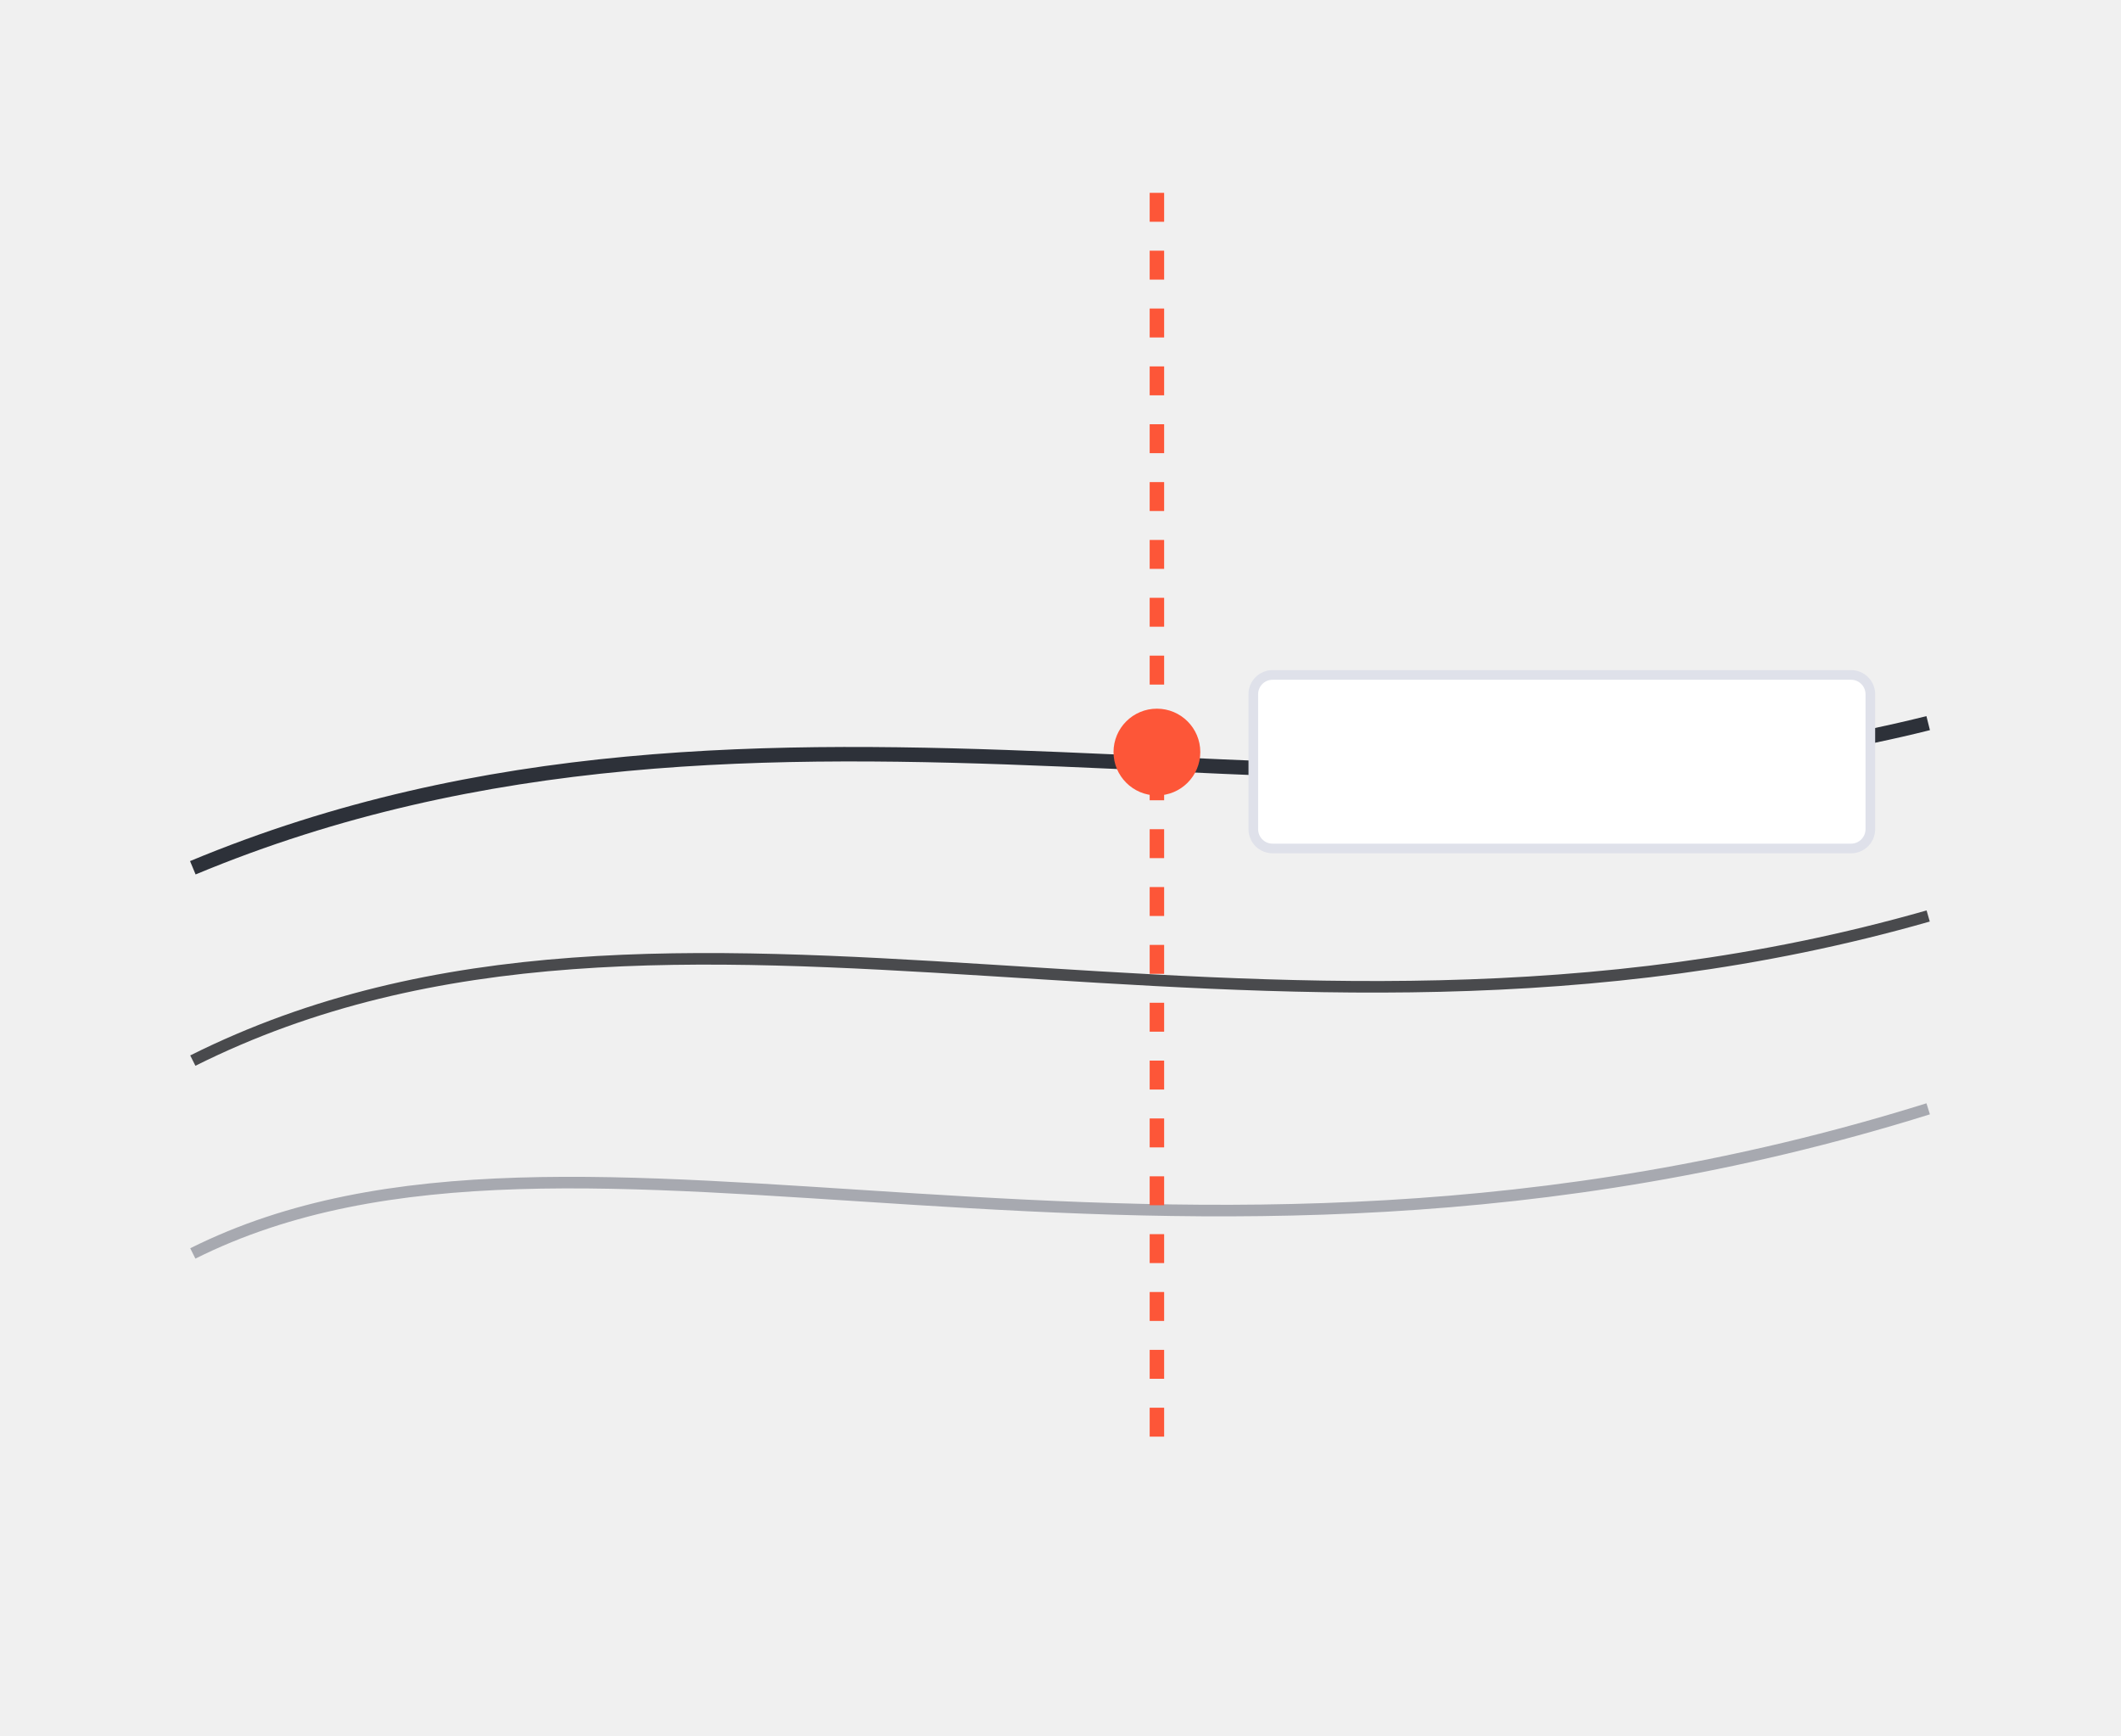
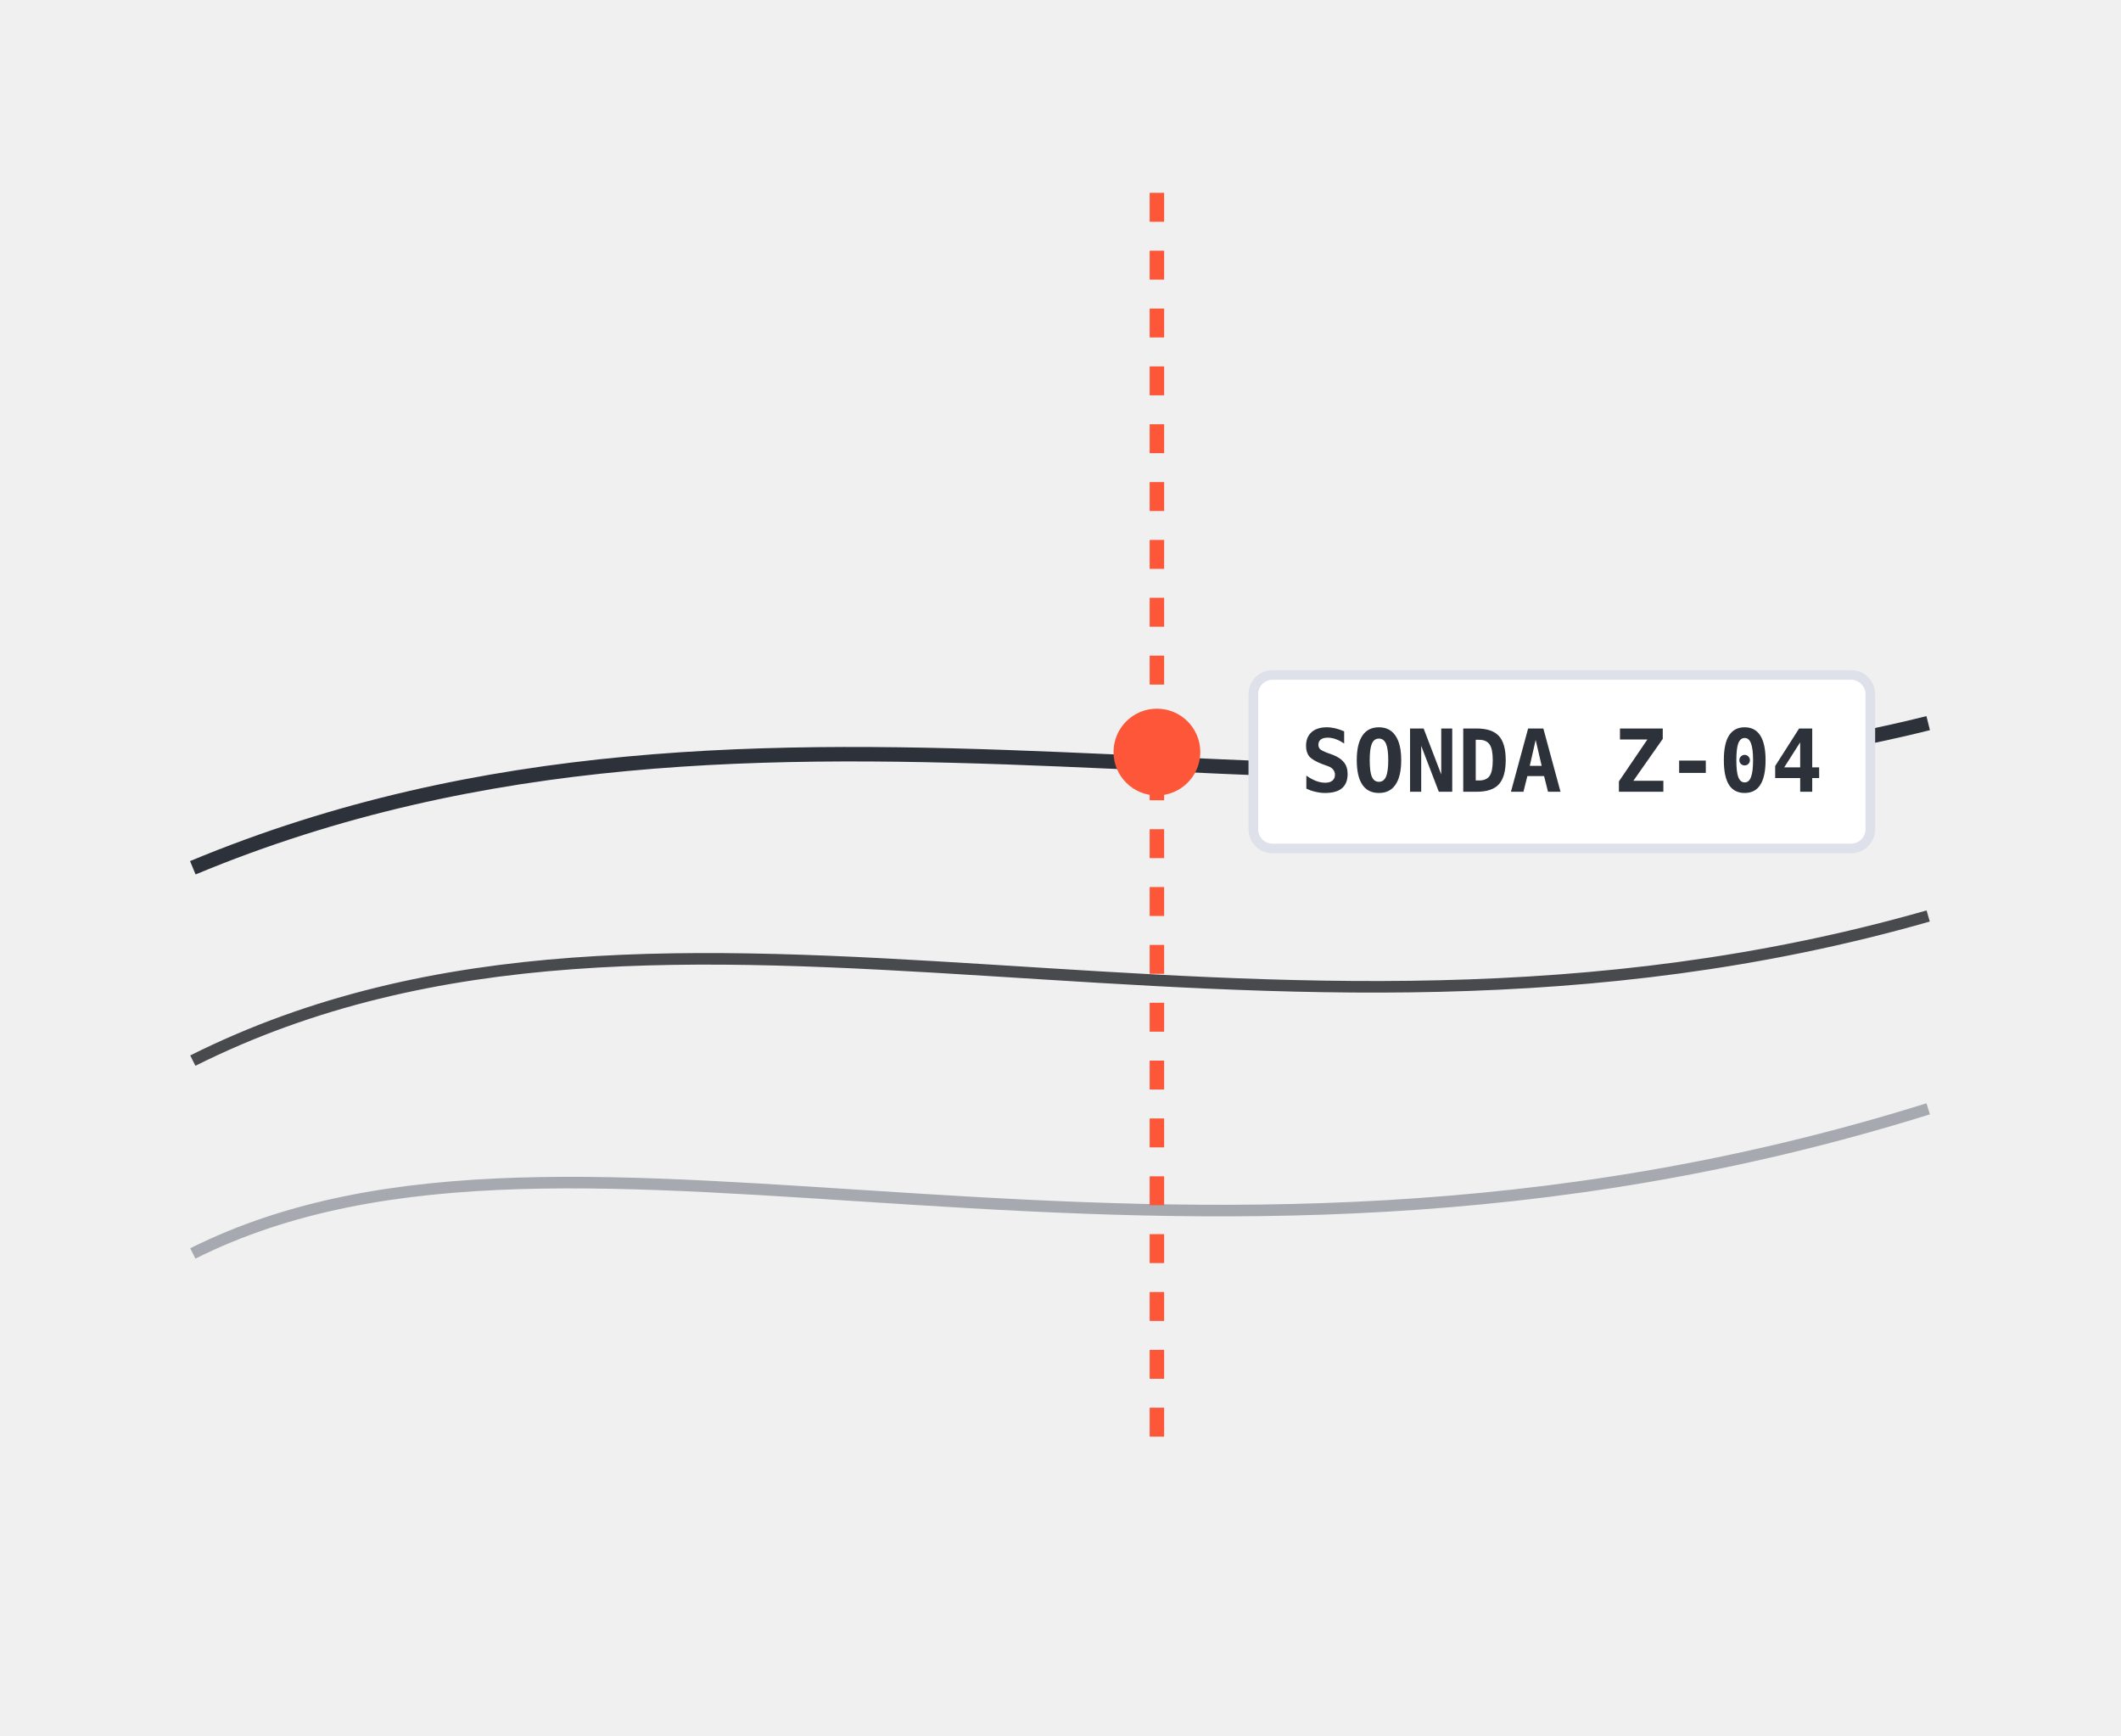
<svg xmlns="http://www.w3.org/2000/svg" fill="none" viewBox="0 0 220 180">
  <path d="M20 130 C60 110 120 140 200 115" stroke="#A7A9B0" stroke-width="1.2" />
  <path d="M20 110 C70 85 130 115 200 95" stroke="#494A4D" stroke-width="1.2" />
  <path d="M20 90 C80 65 140 90 200 75" stroke="#2D3139" stroke-width="1.5" />
  <line stroke="#FD5638" stroke-dasharray="3 3" stroke-width="1.5" x1="120" x2="120" y1="20" y2="150" />
  <circle cx="120" cy="78" fill="#FD5638" r="4.5" />
  <rect fill="#FFFFFF" height="18" rx="2" stroke="#DFE1EA" stroke-width="1" width="64" x="130" y="70" />
+   <text x="162" y="79" fill="#2d3139" font-family="monospace" font-size="9" font-weight="700" text-anchor="middle" dominant-baseline="central">SONDA Z-04</text>
</svg>
